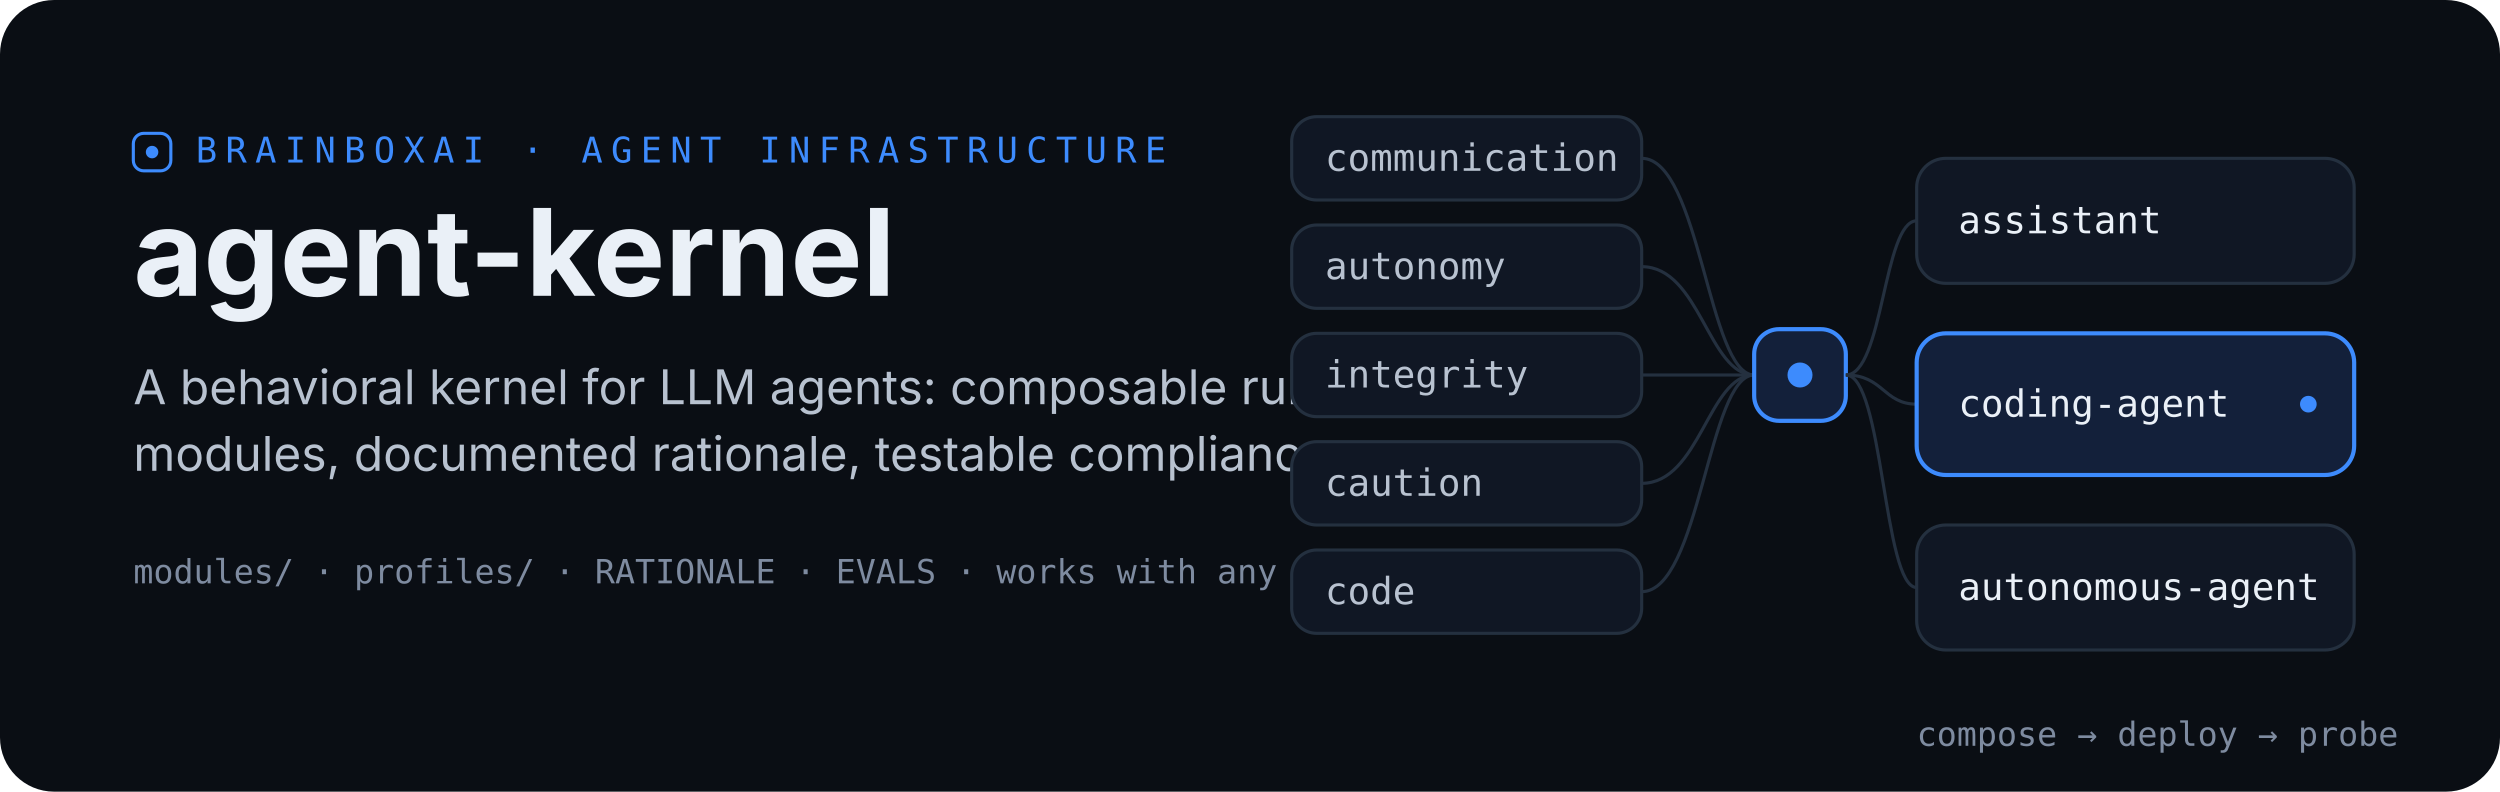
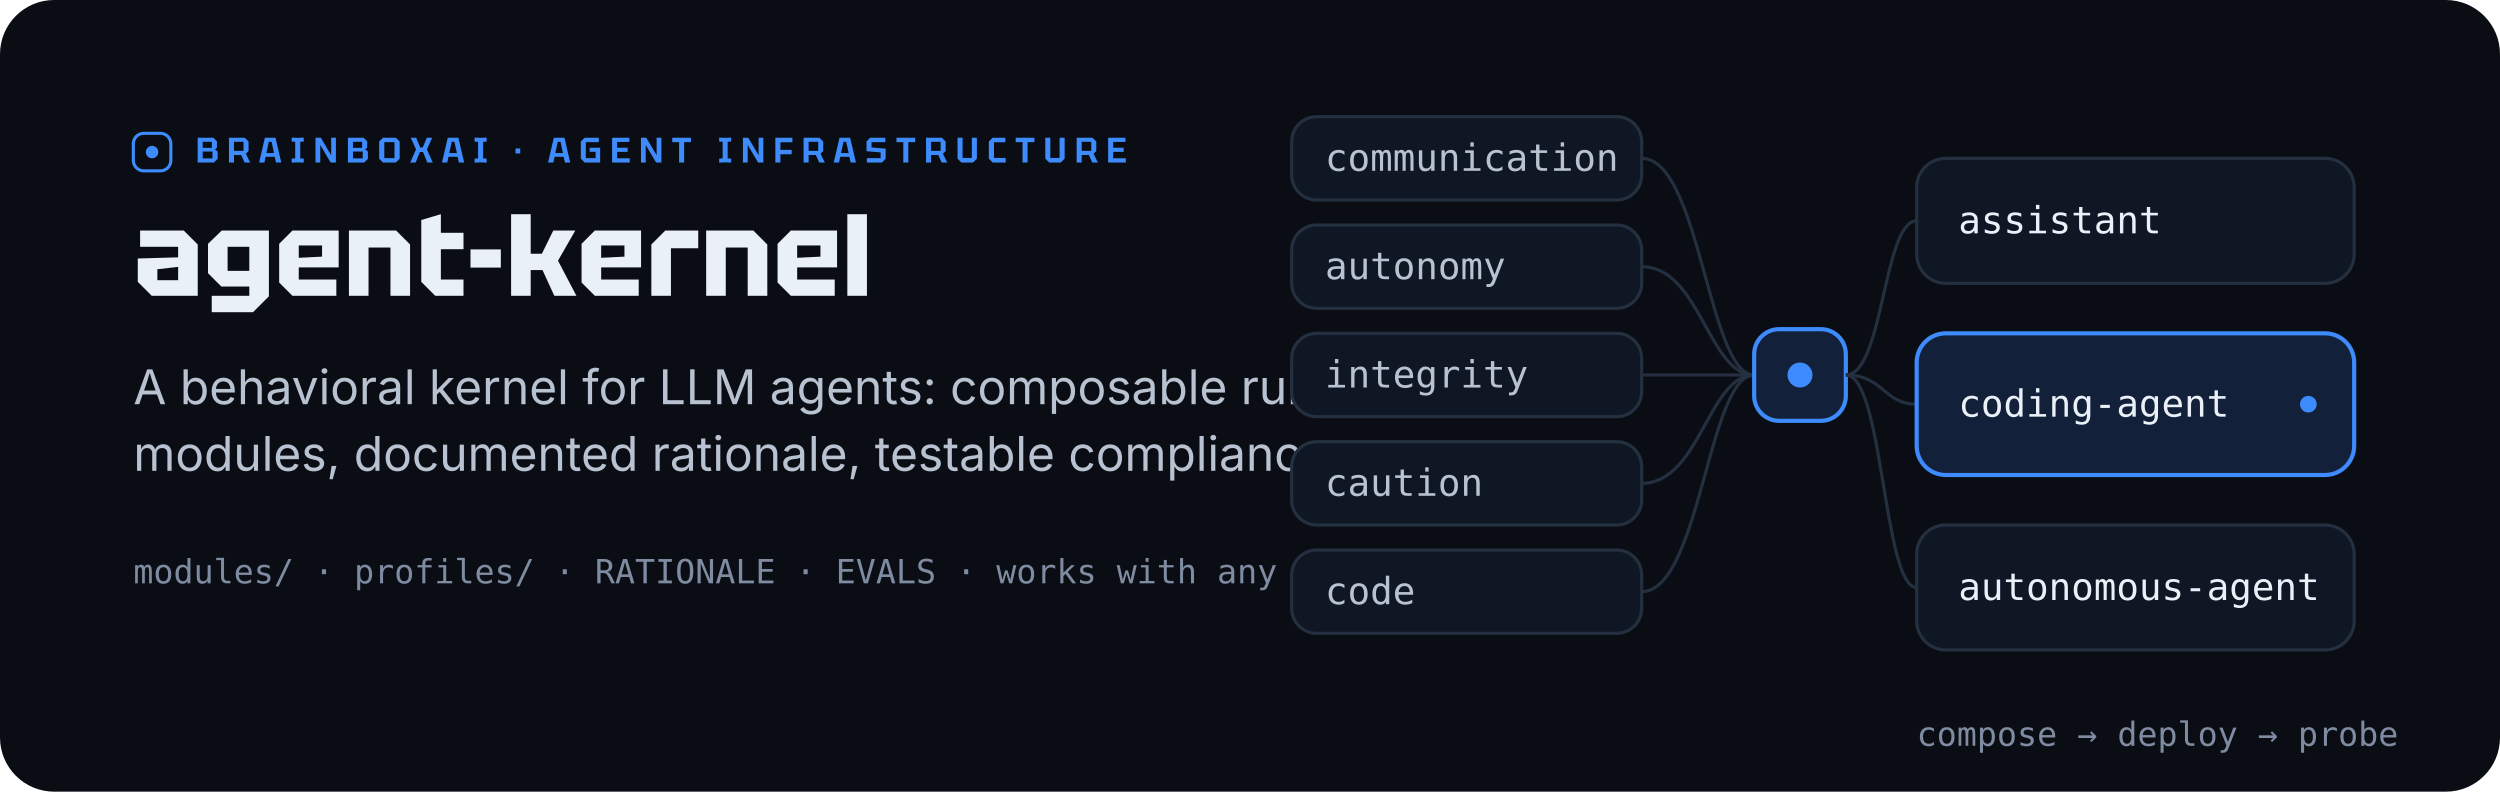
<svg xmlns="http://www.w3.org/2000/svg" width="1200" height="380" viewBox="0 0 1200 380" role="img" aria-labelledby="title desc">
  <rect width="1200" height="380" rx="26" fill="#0A0E14" />
  <g id="title-block" transform="translate(64 78)">
    <g id="motif-eyebrow">
      <rect x="0" y="-14" width="18" height="18" rx="5" fill="none" stroke="#3D8BFD" stroke-width="1.5" />
      <circle cx="9" cy="-5" r="3" fill="#3D8BFD" />
    </g>
-     <text x="30" y="0" font-family="ui-monospace,SFMono-Regular,Menlo,monospace" font-size="17" letter-spacing="4" fill="#3D8BFD">BRAINBOXAI · AGENT INFRASTRUCTURE</text>
-     <text x="0" y="64" font-family="-apple-system,BlinkMacSystemFont,'Segoe UI',sans-serif" font-size="58" font-weight="700" fill="#EAF0F7">agent-kernel</text>
+     <g transform="translate(30 0) scale(0.017 -0.017)">
+       <path d="M194.003 413H451.998V583.998H194.003ZM194.003 116.002H469.998V308.999H194.003ZM596.001 595.999V419.0L541 372L616.001 308V104.001L512 0.0H52V700.0H492ZM1077.297 328H1347.292V583.998H1077.297ZM1489.295 591.998V323.2L1413.095 247L1534.294 0.0H1376.891L1279.892 211.998H1077.297V0.0H935.294V700.0H1381.293ZM1786.588 0.0 1949.787 700.0H2249.39L2412.589 0.0H2263.385L2228.586 159.999H1970.591L1935.791 0.0ZM1991.391 266.801H2207.786L2137.987 585.198H2061.189ZM2706.882 -4V110.002L2805.881 115.002V584.998L2706.882 589.998V704L2876.882 696L3046.882 704V589.998L2947.884 584.998V115.002L3046.882 110.002V-4L2876.882 4ZM3379.176 0.0V700.0H3527.977L3821.174 205.006V700.0H3955.177V0.0H3806.376L3513.179 494.994V0.0ZM4436.473 413H4694.468V583.998H4436.473ZM4436.473 116.002H4712.468V308.999H4436.473ZM4838.472 595.999V419.0L4783.471 372L4858.472 308V104.001L4754.47 0.0H4294.47V700.0H4734.47ZM5175.764 108.002V591.998L5283.766 700.0H5647.764L5755.765 591.998V108.002L5647.764 0.0H5283.766ZM5321.768 575.997V124.003H5609.762V575.997ZM6053.058 0.0 6217.057 370.0 6068.058 700.0H6220.862L6335.06 424.001H6407.058L6521.256 700.0H6674.059L6525.06 370.0L6689.059 0.0H6535.056L6415.058 295.999H6327.06L6207.062 0.0ZM6950.353 0.0 7113.551 700.0H7413.155L7576.354 0.0H7427.15L7392.351 159.999H7134.355L7099.556 0.0ZM7155.155 266.801H7371.551L7301.752 585.198H7224.954ZM7870.647 -4V110.002L7969.645 115.002V584.998L7870.647 589.998V704L8040.647 696L8210.647 704V589.998L8111.649 584.998V115.002L8210.647 110.002V-4L8040.647 4ZM9026.235 255.999V396.001H9160.238V255.999ZM9944.823 0.0 10108.022 700.0H10407.625L10570.824 0.0H10421.621L10386.821 159.999H10128.826L10094.027 0.0ZM10149.626 266.801H10366.021L10296.223 585.198H10219.425ZM10870.117 108.002V591.998L10978.119 700.0H11378.118V575.997H11012.12V124.003H11288.515V302.198H11120.118V417.001H11416.118V0.0H10978.119ZM11753.411 0.0V700.0H12241.412V579.998H11895.414V416.001H12191.412V299.999H11895.414V120.002H12251.412V0ZM12568.705 0.0V700.0H12717.507L13010.704 205.006V700.0H13144.706V0.0H12995.905L12702.708 494.994V0.0ZM13644.999 0.0V575.997H13452V700H13980V575.997H13787.002V0.0ZM14775.588 -4V110.002L14874.587 115.002V584.998L14775.588 589.998V704L14945.588 696L15115.588 704V589.998L15016.59 584.998V115.002L15115.588 110.002V-4L14945.588 4ZM15447.882 0.0V700.0H15596.683L15889.88 205.006V700.0H16023.883V0.0H15875.082L15581.885 494.994V0.0ZM16363.176 0.0V700.0H16843.176V571.997H16505.179V356.001H16823.176V231.998H16505.179V0.0ZM17302.473 328H17572.468V583.998H17302.473ZM17714.472 591.998V323.2L17638.271 247L17759.471 0.0H17602.067L17505.068 211.998H17302.473V0.0H17160.47V700.0H17606.47ZM18011.764 0.0 18174.963 700.0H18474.566L18637.765 0.0H18488.562L18453.763 159.999H18195.767L18160.968 0.0ZM18216.567 266.801H18432.962L18363.164 585.198H18286.366ZM18947.058 0.0V124.003H19335.056V285.799L18937.058 318.799V595.999L19041.06 700.0H19467.059V575.997H19079.061V424.201L19477.059 391.201V104.001L19373.058 0.0ZM19975.352 0.0V575.997H19782.353V700H20310.353V575.997H20117.355V0.0ZM20759.65 328H21029.645V583.998H20759.65ZM21171.648 591.998V323.2L21095.447 247L21216.647 0.0H21059.244L20962.245 211.998H20759.65V0.0H20617.647V700.0H21063.646ZM21506.941 108.002V700.0H21648.944V128.003H21910.938V700.0H22052.942V108.002L21944.94 0.0H21614.942ZM22390.235 108.002V591.998L22498.236 700.0H22856.236V570.797H22536.238V129.203H22866.236V0.0H22498.236ZM23342.528 0.0V575.997H23149.529V700H23677.53V575.997H23484.531V0.0ZM23984.823 108.002V700.0H24126.826V128.003H24388.821V700.0H24530.824V108.002L24422.822 0.0H24092.825ZM25012.12 328H25282.115V583.998H25012.12ZM25424.119 591.998V323.2L25347.918 247L25469.118 0.0H25311.714L25214.715 211.998H25012.12V0.0H24870.117V700.0H25316.117ZM25759.411 0.0V700.0H26247.412V579.998H25901.414V416.001H26197.412V299.999H25901.414V120.002H26257.412V0Z" fill="#3D8BFD" />
+     </g>
+     <g transform="translate(0 64) scale(0.056 -0.056)">
+       <path d="M38 119.999V320.0L384.003 330.0V420.002H58V560.0H432.001L552 440.001V0.0H157.999ZM205.997 228V133.998H384.003V248ZM672.001 -140.0V-0.002H994.003V80.0H754L640.001 193.999V446.001L758 560.0H1162V-4.002L1026.001 -140.0ZM807.997 420.002V213.998H994.003V420.002ZM1250.001 113.999V446.001L1364 560.0H1759.999V244H1417.997V139.998H1739.999V0.0H1364ZM1417.997 326 1617.602 336V432.002H1417.997ZM1848 0.0V560.0H2252.001L2372 440.001V0.0H2204.003V414.003H2015.997V0.0ZM2468 650.0 2635.997 700.0V540.0H2830.0V400.002H2635.997V139.998H2830.0V0H2587.999L2468 119.999ZM2890.0 242.001V397.999H3150.0V242.001ZM3238 0.0V700.0H3405.997V360.999H3501.801L3599.603 560.0H3788.399L3639.998 301.4L3797.999 0.0H3608.403L3507.201 221.001H3405.997V0.0ZM3842.001 113.999V446.001L3956 560.0H4351.999V244H4009.997V139.998H4331.999V0.0H3956ZM4009.997 326 4209.602 336V432.002H4009.997ZM4440 0.0V440.001L4559.999 560.0H4842.0V408.003H4607.997V0.0ZM4910 0.0V560.0H5314.001L5434 440.001V0.0H5266.003V414.003H5077.997V0.0ZM5522.001 113.999V446.001L5636 560.0H6031.999V244H5689.997V139.998H6011.999V0.0H5636ZM5689.997 326 5889.602 336V432.002H5689.997ZM6120 0.0V700.0H6287.997V0.0Z" fill="#EAF0F7" />
+     </g>
    <text x="0" y="116" font-family="-apple-system,BlinkMacSystemFont,'Segoe UI',sans-serif" font-size="23" fill="#B8C2D0">A behavioral kernel for LLM agents: composable rule</text>
    <text x="0" y="148" font-family="-apple-system,BlinkMacSystemFont,'Segoe UI',sans-serif" font-size="23" fill="#B8C2D0">modules, documented rationale, testable compliance.</text>
    <text x="0" y="202" font-family="ui-monospace,SFMono-Regular,Menlo,monospace" font-size="16" fill="#7E8BA0">modules/ · profiles/ · RATIONALE · EVALS · works with any LLM</text>
  </g>
  <g id="project-proof" transform="translate(620 36)">
    <g id="modules" font-family="ui-monospace,SFMono-Regular,Menlo,monospace" font-size="18">
      <rect x="0" y="20" width="168" height="40" rx="12" fill="#101724" stroke="#24303F" stroke-width="1.5" />
      <text x="16" y="46" fill="#B8C2D0">communication</text>
      <rect x="0" y="72" width="168" height="40" rx="12" fill="#101724" stroke="#24303F" stroke-width="1.5" />
      <text x="16" y="98" fill="#B8C2D0">autonomy</text>
      <rect x="0" y="124" width="168" height="40" rx="12" fill="#101724" stroke="#24303F" stroke-width="1.5" />
      <text x="16" y="150" fill="#B8C2D0">integrity</text>
      <rect x="0" y="176" width="168" height="40" rx="12" fill="#101724" stroke="#24303F" stroke-width="1.5" />
      <text x="16" y="202" fill="#B8C2D0">caution</text>
      <rect x="0" y="228" width="168" height="40" rx="12" fill="#101724" stroke="#24303F" stroke-width="1.5" />
      <text x="16" y="254" fill="#B8C2D0">code</text>
    </g>
    <g id="in-edges" stroke="#24303F" stroke-width="1.5" fill="none">
      <path d="M168 40  C 196 40,  200 144, 222 144" />
      <path d="M168 92  C 196 92,  200 144, 222 144" />
      <path d="M168 144 L 222 144" />
      <path d="M168 196 C 196 196, 200 144, 222 144" />
      <path d="M168 248 C 196 248, 200 144, 222 144" />
    </g>
    <g id="kernel-node" transform="translate(222 122)">
      <rect x="0" y="0" width="44" height="44" rx="12" fill="#13203A" stroke="#3D8BFD" stroke-width="2" />
      <circle cx="22" cy="22" r="6" fill="#3D8BFD" />
    </g>
    <g id="out-edges" stroke="#24303F" stroke-width="1.5" fill="none">
      <path d="M266 144 C 284 144, 284 70,  300 70" />
      <path d="M266 144 C 284 144, 284 158, 300 158" />
      <path d="M266 144 C 284 144, 284 246, 300 246" />
    </g>
    <g id="profiles" font-family="ui-monospace,SFMono-Regular,Menlo,monospace" font-size="18">
      <rect x="300" y="40" width="210" height="60" rx="14" fill="#101724" stroke="#24303F" stroke-width="1.5" />
      <text x="320" y="76" fill="#EAF0F7">assistant</text>
      <rect x="300" y="124" width="210" height="68" rx="14" fill="#13203A" stroke="#3D8BFD" stroke-width="2" />
      <text x="320" y="164" fill="#EAF0F7">coding-agent</text>
      <circle cx="488" cy="158" r="4" fill="#3D8BFD" />
      <rect x="300" y="216" width="210" height="60" rx="14" fill="#101724" stroke="#24303F" stroke-width="1.5" />
      <text x="320" y="252" fill="#EAF0F7">autonomous-agent</text>
    </g>
    <text x="300" y="322" font-family="ui-monospace,SFMono-Regular,Menlo,monospace" font-size="16" fill="#7E8BA0">compose → deploy → probe</text>
  </g>
</svg>
